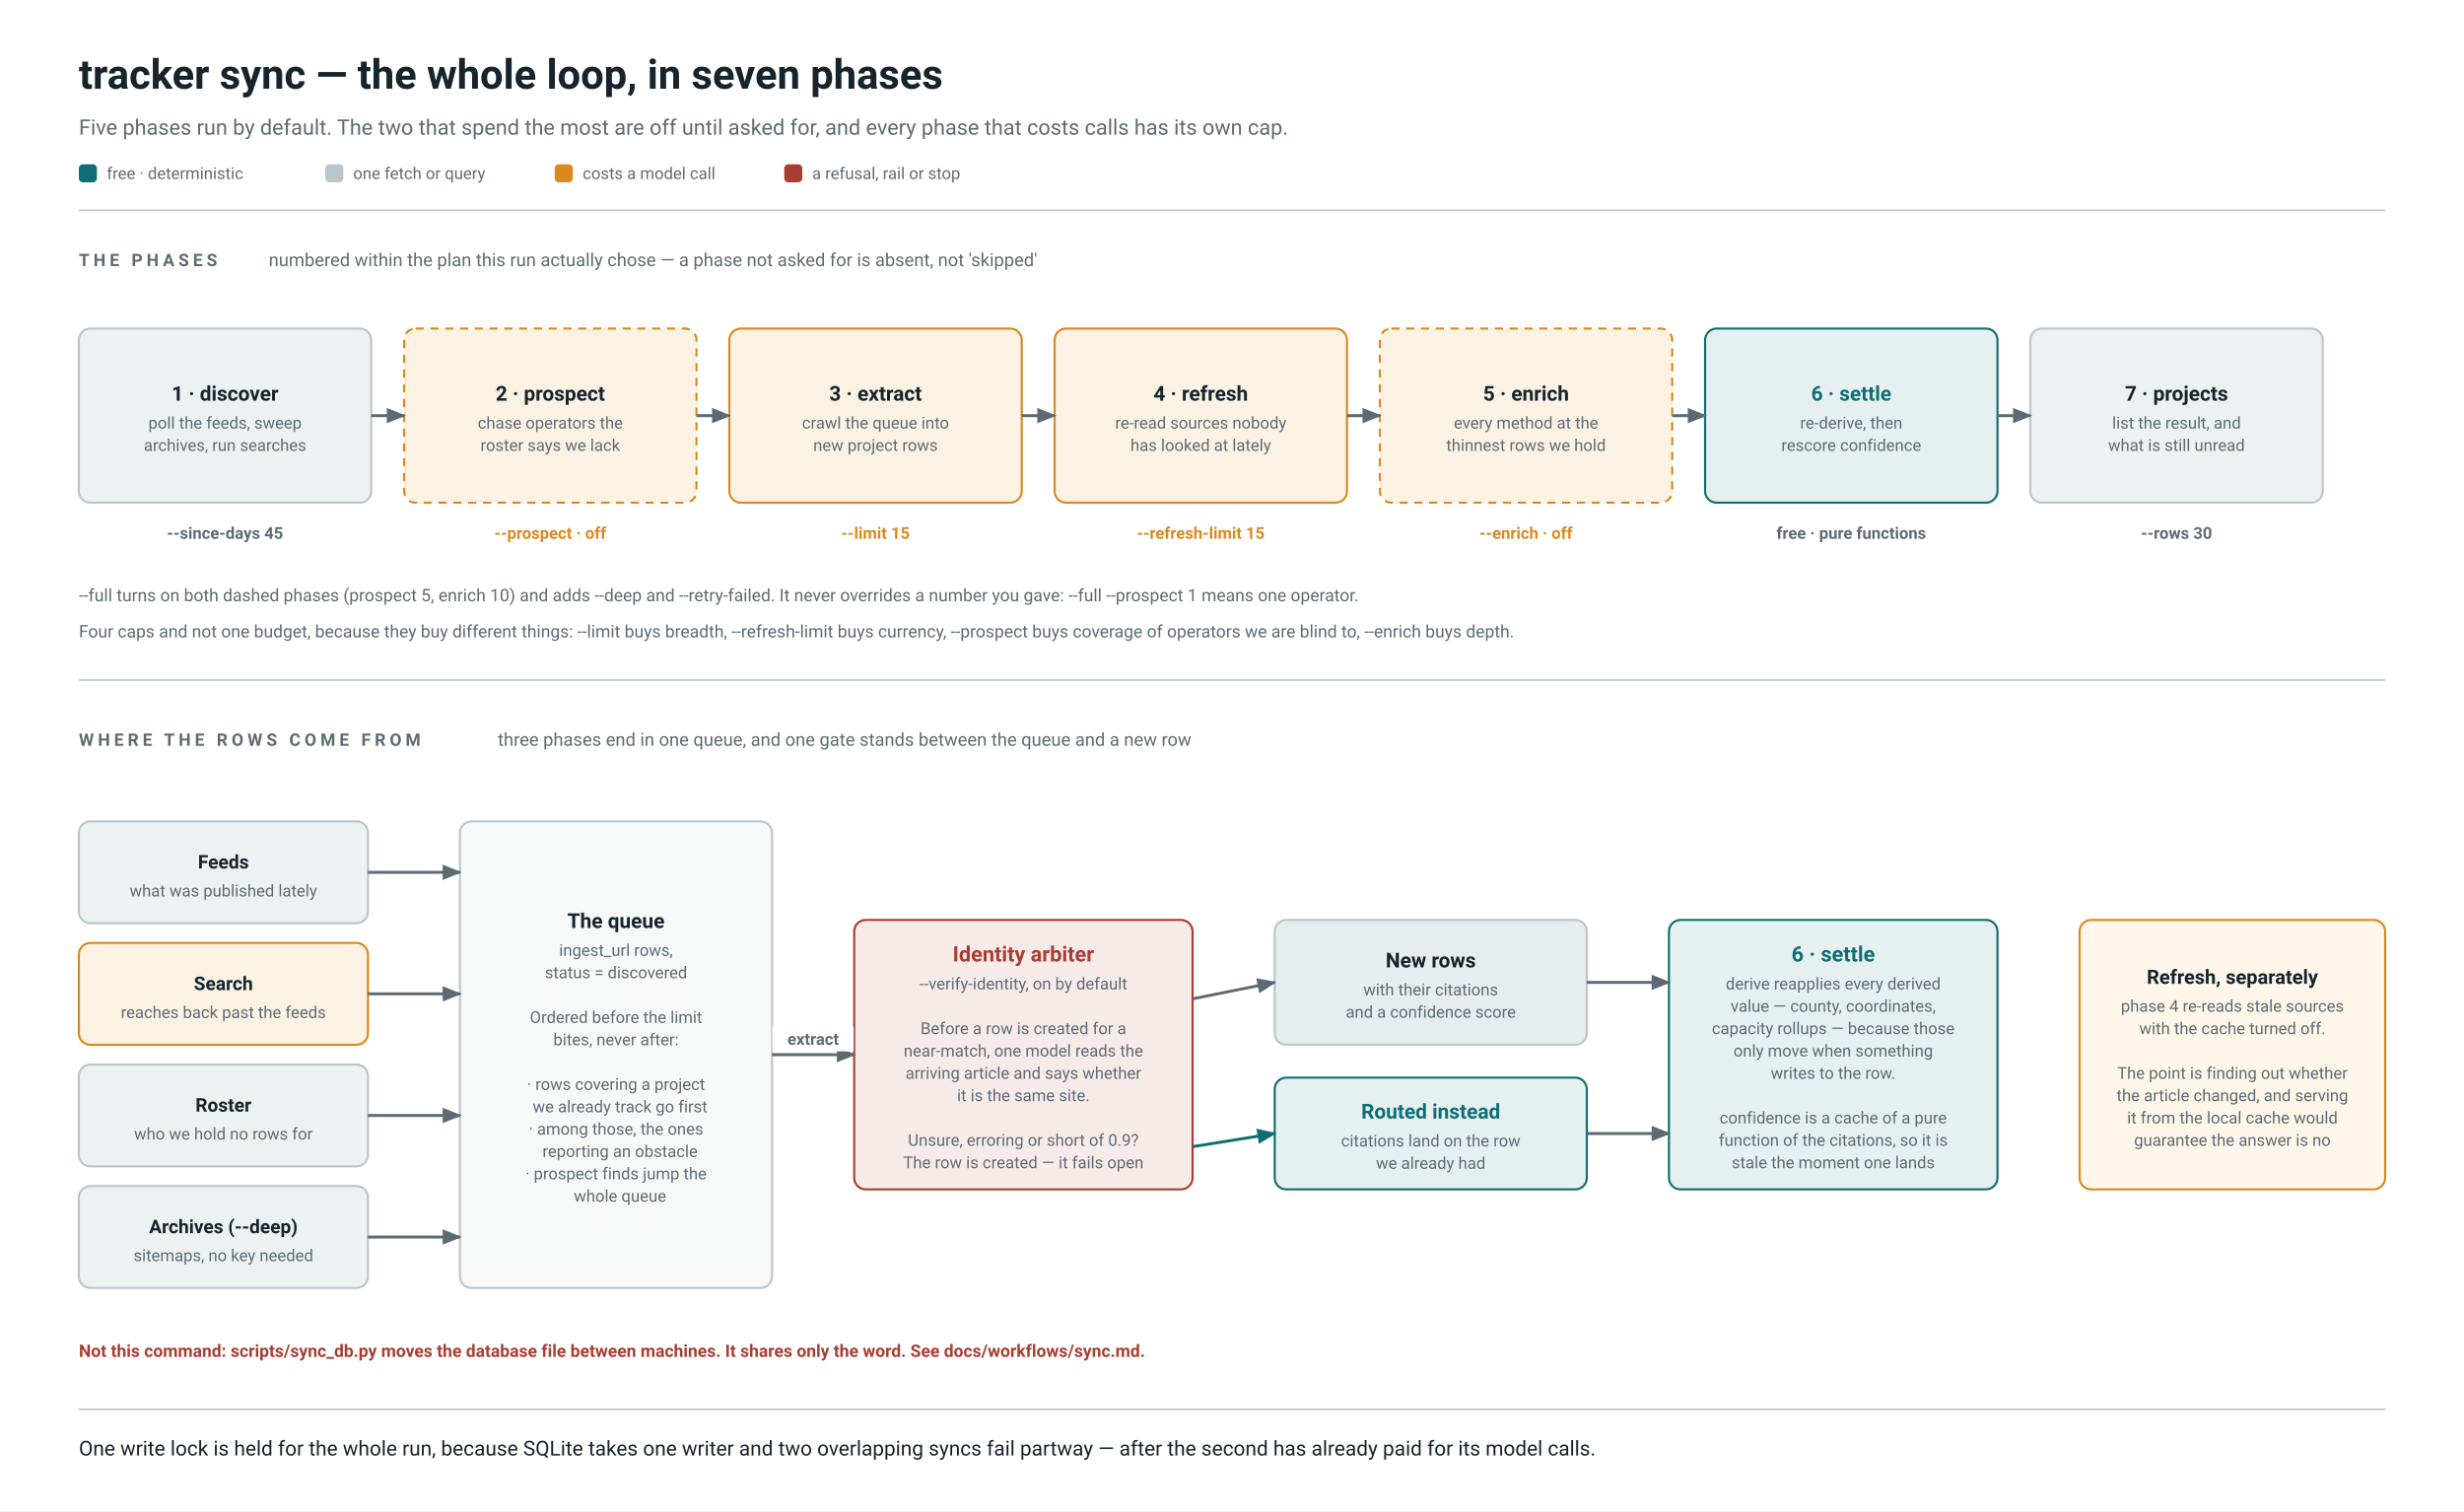
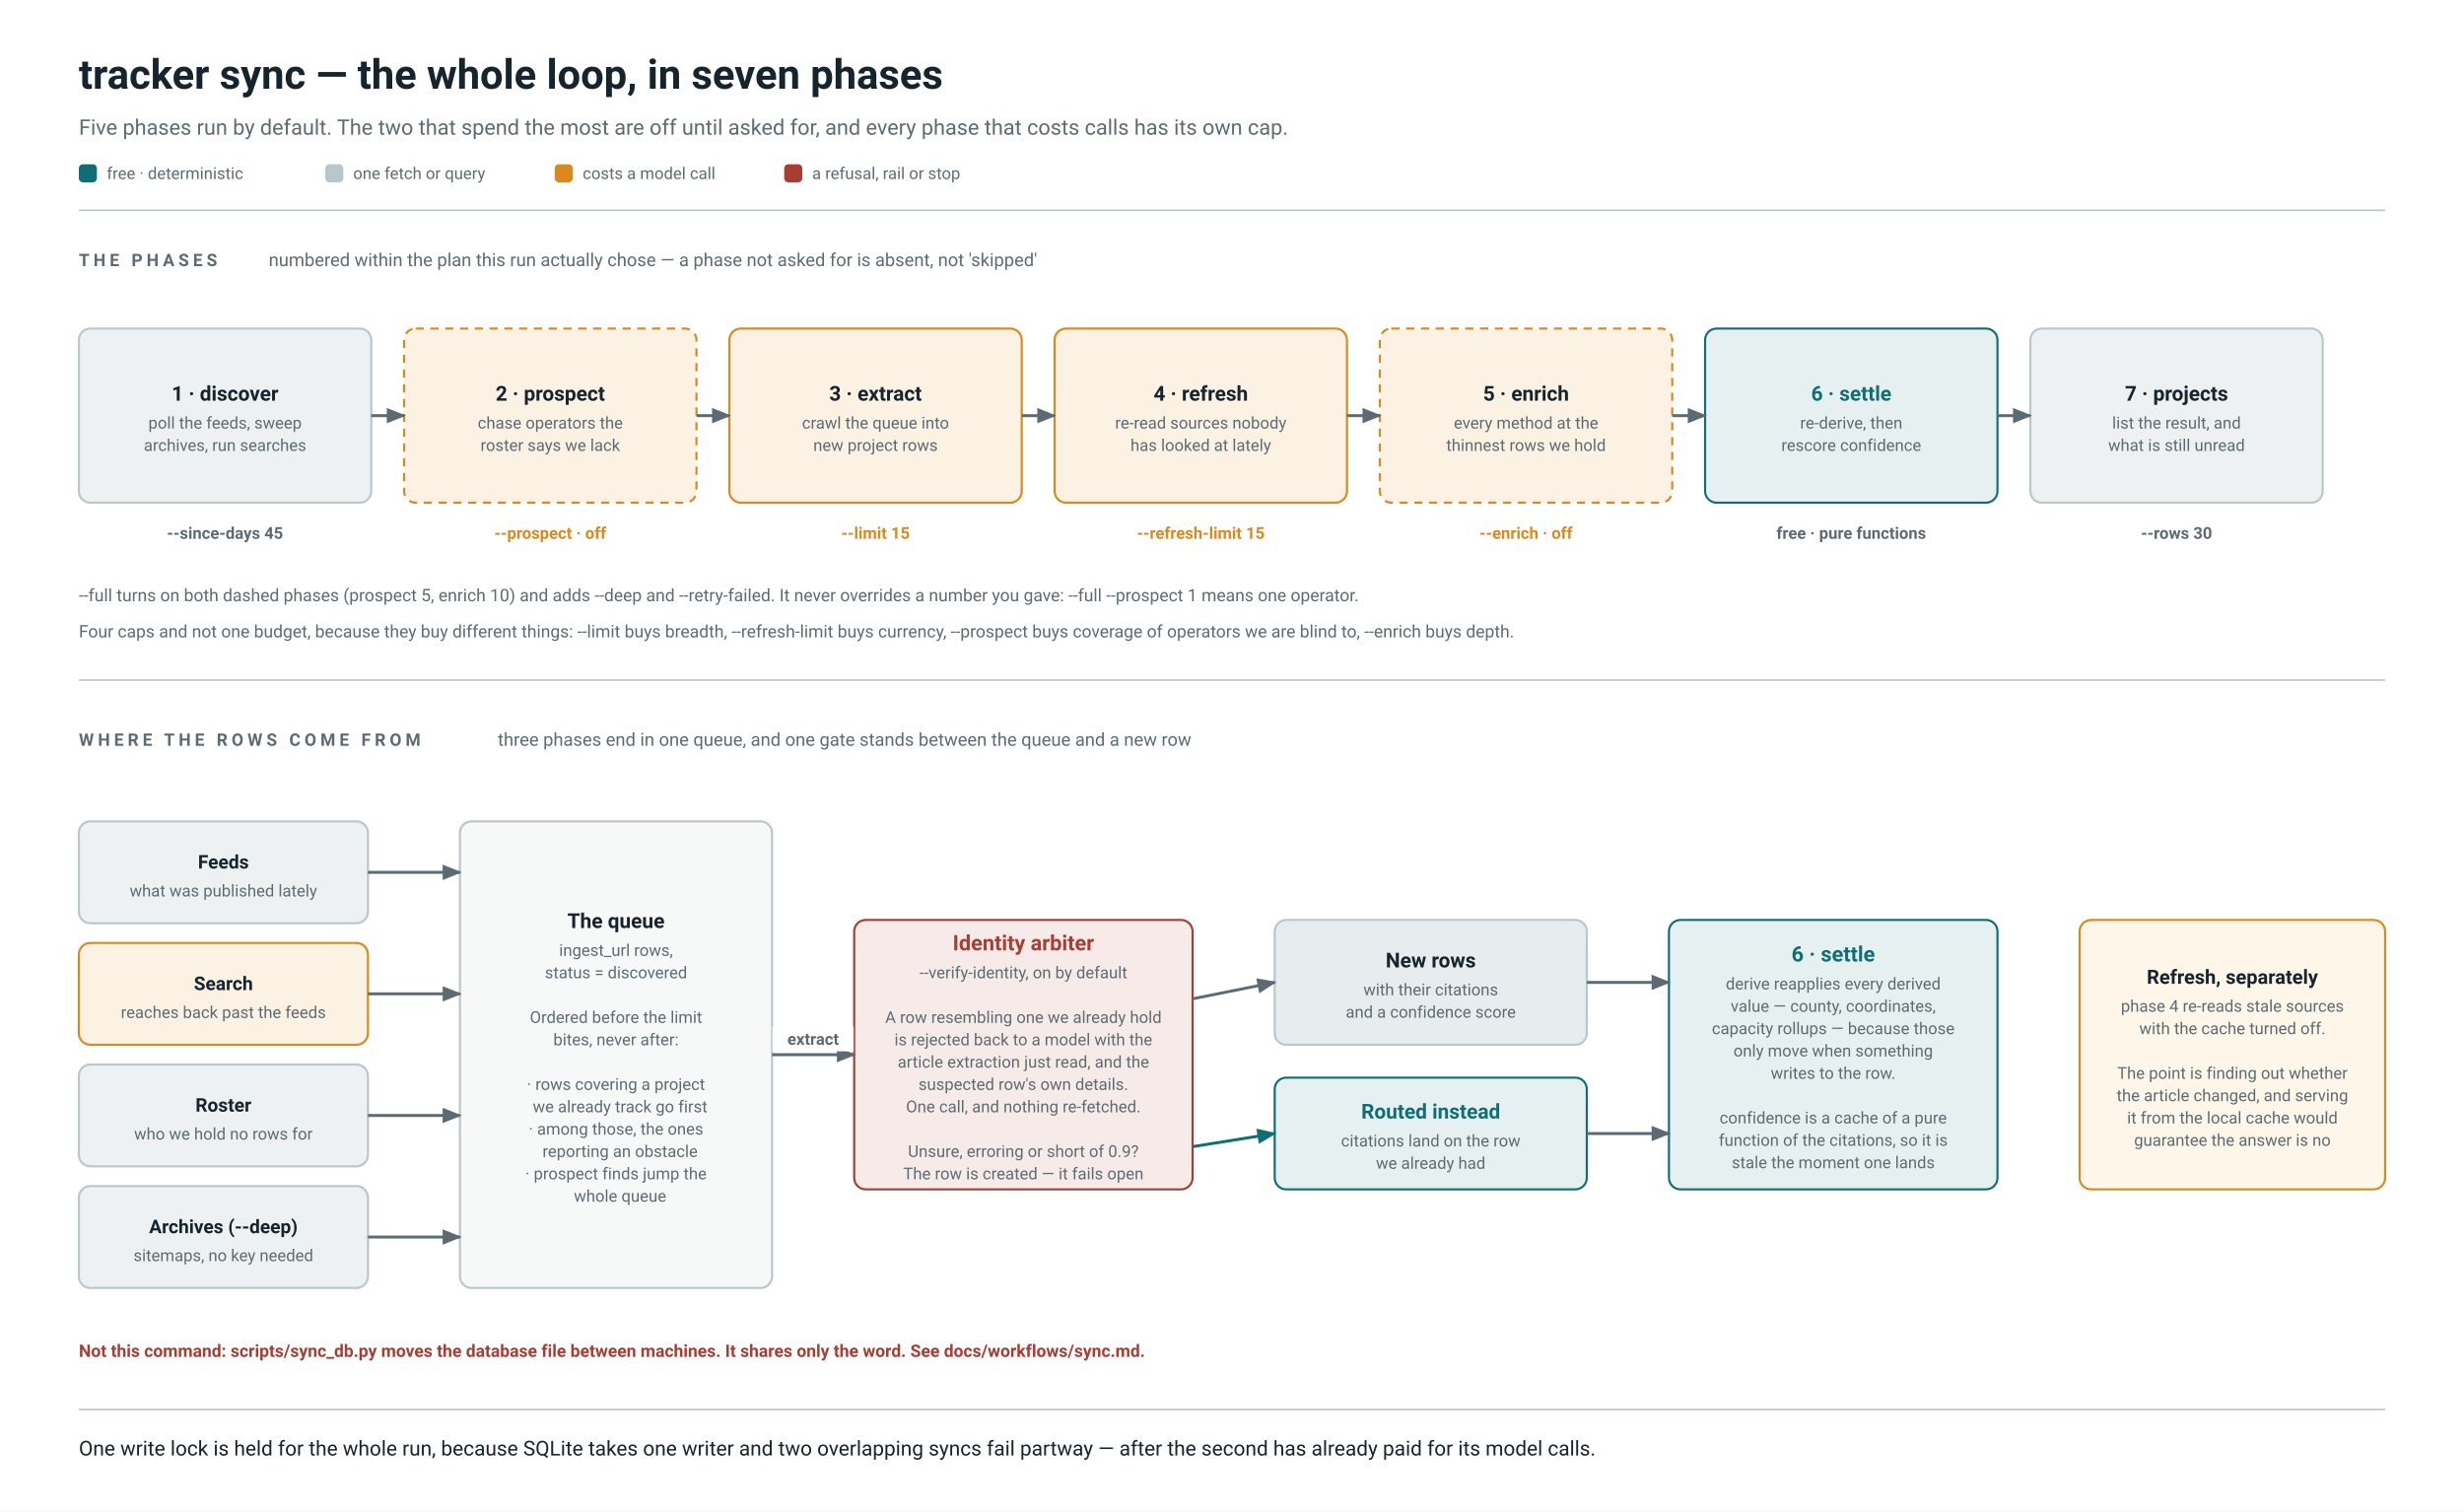
<svg xmlns="http://www.w3.org/2000/svg" width="1500" height="920" viewBox="0 0 1500 920" font-family="system-ui,-apple-system,'Segoe UI',Roboto,'Helvetica Neue','DejaVu Sans',Arial,sans-serif">
  <defs>
    <marker id="a0F6E75" viewBox="0 0 10 10" refX="9" refY="5" markerWidth="6.5" markerHeight="6.5" orient="auto-start-reverse">
      <path d="M 0 1 L 10 5 L 0 9 z" fill="#0F6E75" />
    </marker>
    <marker id="a5C6B73" viewBox="0 0 10 10" refX="9" refY="5" markerWidth="6.5" markerHeight="6.5" orient="auto-start-reverse">
      <path d="M 0 1 L 10 5 L 0 9 z" fill="#5C6B73" />
    </marker>
  </defs>
  <rect width="1500" height="920" fill="#FFFFFF" />
  <g font-family="system-ui,-apple-system,'Segoe UI',Roboto,'Helvetica Neue','DejaVu Sans',Arial,sans-serif" xml:space="preserve">
    <text x="48.0" y="54.0" font-size="25" fill="#16242E" text-anchor="start" font-weight="700">tracker sync — the whole loop, in seven phases</text>
    <text x="48.0" y="82.0" font-size="13" fill="#5C6B73" text-anchor="start">Five phases run by default. The two that spend the most are off until asked for, and every phase that costs calls has its own cap.</text>
    <rect x="48.0" y="100.0" width="11" height="11" rx="2.5" fill="#0F6E75" />
    <text x="65.0" y="109.0" font-size="10" fill="#5C6B73" text-anchor="start">free · deterministic</text>
    <rect x="198.0" y="100.0" width="11" height="11" rx="2.5" fill="#B9C6CC" />
    <text x="215.0" y="109.0" font-size="10" fill="#5C6B73" text-anchor="start">one fetch or query</text>
    <rect x="337.7" y="100.0" width="11" height="11" rx="2.5" fill="#D9891F" />
    <text x="354.7" y="109.0" font-size="10" fill="#5C6B73" text-anchor="start">costs a model call</text>
    <rect x="477.4" y="100.0" width="11" height="11" rx="2.5" fill="#A83E33" />
    <text x="494.4" y="109.0" font-size="10" fill="#5C6B73" text-anchor="start">a refusal, rail or stop</text>
    <line x1="48" y1="128" x2="1452" y2="128" stroke="#B9C6CC" stroke-width="1" />
    <text x="48.0" y="162.0" font-size="10.5" fill="#5C6B73" text-anchor="start" font-weight="700" letter-spacing="2.4">THE PHASES</text>
    <text x="163.6" y="162.0" font-size="11" fill="#5C6B73" text-anchor="start">numbered within the plan this run actually chose — a phase not asked for is absent, not 'skipped'</text>
    <rect x="48.0" y="200.0" width="178.0" height="106.0" rx="7" fill="#EDF1F2" stroke="#B9C6CC" stroke-width="1.3" />
    <text x="137.0" y="243.9" font-size="12.5" fill="#16242E" text-anchor="middle" font-weight="700">1 · discover</text>
    <text x="137.0" y="260.9" font-size="10" fill="#5C6B73" text-anchor="middle">poll the feeds, sweep</text>
    <text x="137.0" y="274.5" font-size="10" fill="#5C6B73" text-anchor="middle">archives, run searches</text>
    <text x="137.0" y="328.0" font-size="10" fill="#5C6B73" text-anchor="middle" font-weight="700">--since-days 45</text>
    <rect x="246.0" y="200.0" width="178.0" height="106.0" rx="7" fill="#FBF2E4" stroke="#D9891F" stroke-width="1.3" stroke-dasharray="5 4" />
    <text x="335.0" y="243.9" font-size="12.5" fill="#16242E" text-anchor="middle" font-weight="700">2 · prospect</text>
    <text x="335.0" y="260.9" font-size="10" fill="#5C6B73" text-anchor="middle">chase operators the</text>
    <text x="335.0" y="274.5" font-size="10" fill="#5C6B73" text-anchor="middle">roster says we lack</text>
    <text x="335.0" y="328.0" font-size="10" fill="#D9891F" text-anchor="middle" font-weight="700">--prospect · off</text>
    <rect x="444.0" y="200.0" width="178.0" height="106.0" rx="7" fill="#FBF2E4" stroke="#D9891F" stroke-width="1.3" />
    <text x="533.0" y="243.9" font-size="12.5" fill="#16242E" text-anchor="middle" font-weight="700">3 · extract</text>
    <text x="533.0" y="260.9" font-size="10" fill="#5C6B73" text-anchor="middle">crawl the queue into</text>
    <text x="533.0" y="274.5" font-size="10" fill="#5C6B73" text-anchor="middle">new project rows</text>
    <text x="533.0" y="328.0" font-size="10" fill="#D9891F" text-anchor="middle" font-weight="700">--limit 15</text>
    <rect x="642.0" y="200.0" width="178.0" height="106.0" rx="7" fill="#FBF2E4" stroke="#D9891F" stroke-width="1.3" />
    <text x="731.0" y="243.9" font-size="12.5" fill="#16242E" text-anchor="middle" font-weight="700">4 · refresh</text>
    <text x="731.0" y="260.9" font-size="10" fill="#5C6B73" text-anchor="middle">re-read sources nobody</text>
    <text x="731.0" y="274.5" font-size="10" fill="#5C6B73" text-anchor="middle">has looked at lately</text>
    <text x="731.0" y="328.0" font-size="10" fill="#D9891F" text-anchor="middle" font-weight="700">--refresh-limit 15</text>
    <rect x="840.0" y="200.0" width="178.0" height="106.0" rx="7" fill="#FBF2E4" stroke="#D9891F" stroke-width="1.3" stroke-dasharray="5 4" />
    <text x="929.0" y="243.9" font-size="12.5" fill="#16242E" text-anchor="middle" font-weight="700">5 · enrich</text>
    <text x="929.0" y="260.9" font-size="10" fill="#5C6B73" text-anchor="middle">every method at the</text>
    <text x="929.0" y="274.5" font-size="10" fill="#5C6B73" text-anchor="middle">thinnest rows we hold</text>
    <text x="929.0" y="328.0" font-size="10" fill="#D9891F" text-anchor="middle" font-weight="700">--enrich · off</text>
    <rect x="1038.0" y="200.0" width="178.0" height="106.0" rx="7" fill="#E7F0F0" stroke="#0F6E75" stroke-width="1.3" />
    <text x="1127.0" y="243.9" font-size="12.5" fill="#0F6E75" text-anchor="middle" font-weight="700">6 · settle</text>
    <text x="1127.0" y="260.9" font-size="10" fill="#5C6B73" text-anchor="middle">re-derive, then</text>
    <text x="1127.0" y="274.5" font-size="10" fill="#5C6B73" text-anchor="middle">rescore confidence</text>
    <text x="1127.0" y="328.0" font-size="10" fill="#5C6B73" text-anchor="middle" font-weight="700">free · pure functions</text>
    <rect x="1236.0" y="200.0" width="178.0" height="106.0" rx="7" fill="#EDF1F2" stroke="#B9C6CC" stroke-width="1.3" />
    <text x="1325.0" y="243.9" font-size="12.5" fill="#16242E" text-anchor="middle" font-weight="700">7 · projects</text>
    <text x="1325.0" y="260.9" font-size="10" fill="#5C6B73" text-anchor="middle">list the result, and</text>
    <text x="1325.0" y="274.5" font-size="10" fill="#5C6B73" text-anchor="middle">what is still unread</text>
    <text x="1325.0" y="328.0" font-size="10" fill="#5C6B73" text-anchor="middle" font-weight="700">--rows 30</text>
    <polyline points="226.0,253.0 246.0,253.0" fill="none" stroke="#5C6B73" stroke-width="1.8" stroke-linejoin="round" marker-end="url(#a5C6B73)" />
    <polyline points="424.0,253.0 444.0,253.0" fill="none" stroke="#5C6B73" stroke-width="1.8" stroke-linejoin="round" marker-end="url(#a5C6B73)" />
    <polyline points="622.0,253.0 642.0,253.0" fill="none" stroke="#5C6B73" stroke-width="1.8" stroke-linejoin="round" marker-end="url(#a5C6B73)" />
    <polyline points="820.0,253.0 840.0,253.0" fill="none" stroke="#5C6B73" stroke-width="1.8" stroke-linejoin="round" marker-end="url(#a5C6B73)" />
    <polyline points="1018.0,253.0 1038.0,253.0" fill="none" stroke="#5C6B73" stroke-width="1.8" stroke-linejoin="round" marker-end="url(#a5C6B73)" />
    <polyline points="1216.0,253.0 1236.0,253.0" fill="none" stroke="#5C6B73" stroke-width="1.8" stroke-linejoin="round" marker-end="url(#a5C6B73)" />
    <text x="48.0" y="366.0" font-size="10.5" fill="#5C6B73" text-anchor="start">--full turns on both dashed phases (prospect 5, enrich 10) and adds --deep and --retry-failed. It never overrides a number you gave: --full --prospect 1 means one operator.</text>
    <text x="48.0" y="388.0" font-size="10.5" fill="#5C6B73" text-anchor="start">Four caps and not one budget, because they buy different things: --limit buys breadth, --refresh-limit buys currency, --prospect buys coverage of operators we are blind to, --enrich buys depth.</text>
    <line x1="48" y1="414" x2="1452" y2="414" stroke="#B9C6CC" stroke-width="1" />
    <text x="48.0" y="454.0" font-size="10.5" fill="#5C6B73" text-anchor="start" font-weight="700" letter-spacing="2.4">WHERE THE ROWS COME FROM</text>
    <text x="303.0" y="454.0" font-size="11" fill="#5C6B73" text-anchor="start">three phases end in one queue, and one gate stands between the queue and a new row</text>
    <rect x="48.0" y="500.0" width="176.0" height="62.0" rx="7" fill="#EDF1F2" stroke="#B9C6CC" stroke-width="1.3" />
    <text x="136.0" y="528.7" font-size="11.5" fill="#16242E" text-anchor="middle" font-weight="700">Feeds</text>
    <text x="136.0" y="545.7" font-size="10" fill="#5C6B73" text-anchor="middle">what was published lately</text>
    <rect x="48.0" y="574.0" width="176.0" height="62.0" rx="7" fill="#FBF2E4" stroke="#D9891F" stroke-width="1.3" />
    <text x="136.0" y="602.7" font-size="11.5" fill="#16242E" text-anchor="middle" font-weight="700">Search</text>
    <text x="136.0" y="619.7" font-size="10" fill="#5C6B73" text-anchor="middle">reaches back past the feeds</text>
    <rect x="48.0" y="648.0" width="176.0" height="62.0" rx="7" fill="#EDF1F2" stroke="#B9C6CC" stroke-width="1.3" />
    <text x="136.0" y="676.7" font-size="11.5" fill="#16242E" text-anchor="middle" font-weight="700">Roster</text>
    <text x="136.0" y="693.7" font-size="10" fill="#5C6B73" text-anchor="middle">who we hold no rows for</text>
    <rect x="48.0" y="722.0" width="176.0" height="62.0" rx="7" fill="#EDF1F2" stroke="#B9C6CC" stroke-width="1.3" />
    <text x="136.0" y="750.7" font-size="11.5" fill="#16242E" text-anchor="middle" font-weight="700">Archives (--deep)</text>
    <text x="136.0" y="767.7" font-size="10" fill="#5C6B73" text-anchor="middle">sitemaps, no key needed</text>
    <rect x="280.0" y="500.0" width="190.0" height="284.0" rx="7" fill="#F7F9F9" stroke="#B9C6CC" stroke-width="1.3" />
    <text x="375.0" y="564.9" font-size="12.5" fill="#16242E" text-anchor="middle" font-weight="700">The queue</text>
    <text x="375.0" y="581.9" font-size="10" fill="#5C6B73" text-anchor="middle">ingest_url rows,</text>
    <text x="375.0" y="595.5" font-size="10" fill="#5C6B73" text-anchor="middle">status = discovered</text>
    <text x="375.0" y="609.1" font-size="10" fill="#5C6B73" text-anchor="middle" />
    <text x="375.0" y="622.7" font-size="10" fill="#5C6B73" text-anchor="middle">Ordered before the limit</text>
    <text x="375.0" y="636.3" font-size="10" fill="#5C6B73" text-anchor="middle">bites, never after:</text>
    <text x="375.0" y="649.9" font-size="10" fill="#5C6B73" text-anchor="middle" />
    <text x="375.0" y="663.5" font-size="10" fill="#5C6B73" text-anchor="middle">· rows covering a project</text>
    <text x="375.0" y="677.1" font-size="10" fill="#5C6B73" text-anchor="middle">  we already track go first</text>
    <text x="375.0" y="690.7" font-size="10" fill="#5C6B73" text-anchor="middle">· among those, the ones</text>
    <text x="375.0" y="704.3" font-size="10" fill="#5C6B73" text-anchor="middle">  reporting an obstacle</text>
    <text x="375.0" y="717.9" font-size="10" fill="#5C6B73" text-anchor="middle">· prospect finds jump the</text>
    <text x="375.0" y="731.5" font-size="10" fill="#5C6B73" text-anchor="middle">  whole queue</text>
    <polyline points="224.0,531.0 280.0,531.0" fill="none" stroke="#5C6B73" stroke-width="1.8" stroke-linejoin="round" marker-end="url(#a5C6B73)" />
    <polyline points="224.0,605.0 280.0,605.0" fill="none" stroke="#5C6B73" stroke-width="1.8" stroke-linejoin="round" marker-end="url(#a5C6B73)" />
    <polyline points="224.0,679.0 280.0,679.0" fill="none" stroke="#5C6B73" stroke-width="1.8" stroke-linejoin="round" marker-end="url(#a5C6B73)" />
    <polyline points="224.0,753.0 280.0,753.0" fill="none" stroke="#5C6B73" stroke-width="1.8" stroke-linejoin="round" marker-end="url(#a5C6B73)" />
    <rect x="520.0" y="560.0" width="206.0" height="164.0" rx="7" fill="#F7EBE9" stroke="#A83E33" stroke-width="1.3" />
-     <text x="623.0" y="585.3" font-size="13" fill="#A83E33" text-anchor="middle" font-weight="700">Identity arbiter</text>
-     <text x="623.0" y="602.3" font-size="10" fill="#5C6B73" text-anchor="middle">--verify-identity, on by default</text>
-     <text x="623.0" y="615.9" font-size="10" fill="#5C6B73" text-anchor="middle" />
-     <text x="623.0" y="629.5" font-size="10" fill="#5C6B73" text-anchor="middle">Before a row is created for a</text>
-     <text x="623.0" y="643.1" font-size="10" fill="#5C6B73" text-anchor="middle">near-match, one model reads the</text>
-     <text x="623.0" y="656.7" font-size="10" fill="#5C6B73" text-anchor="middle">arriving article and says whether</text>
-     <text x="623.0" y="670.3" font-size="10" fill="#5C6B73" text-anchor="middle">it is the same site.</text>
-     <text x="623.0" y="683.9" font-size="10" fill="#5C6B73" text-anchor="middle" />
-     <text x="623.0" y="697.5" font-size="10" fill="#5C6B73" text-anchor="middle">Unsure, erroring or short of 0.9?</text>
-     <text x="623.0" y="711.1" font-size="10" fill="#5C6B73" text-anchor="middle">The row is created — it fails open</text>
+     <text x="623.0" y="578.5" font-size="13" fill="#A83E33" text-anchor="middle" font-weight="700">Identity arbiter</text>
+     <text x="623.0" y="595.5" font-size="10" fill="#5C6B73" text-anchor="middle">--verify-identity, on by default</text>
+     <text x="623.0" y="609.1" font-size="10" fill="#5C6B73" text-anchor="middle" />
+     <text x="623.0" y="622.7" font-size="10" fill="#5C6B73" text-anchor="middle">A row resembling one we already hold</text>
+     <text x="623.0" y="636.3" font-size="10" fill="#5C6B73" text-anchor="middle">is rejected back to a model with the</text>
+     <text x="623.0" y="649.9" font-size="10" fill="#5C6B73" text-anchor="middle">article extraction just read, and the</text>
+     <text x="623.0" y="663.5" font-size="10" fill="#5C6B73" text-anchor="middle">suspected row's own details.</text>
+     <text x="623.0" y="677.1" font-size="10" fill="#5C6B73" text-anchor="middle">One call, and nothing re-fetched.</text>
+     <text x="623.0" y="690.7" font-size="10" fill="#5C6B73" text-anchor="middle" />
+     <text x="623.0" y="704.3" font-size="10" fill="#5C6B73" text-anchor="middle">Unsure, erroring or short of 0.9?</text>
+     <text x="623.0" y="717.9" font-size="10" fill="#5C6B73" text-anchor="middle">The row is created — it fails open</text>
    <polyline points="470.0,642.0 520.0,642.0" fill="none" stroke="#5C6B73" stroke-width="1.8" stroke-linejoin="round" marker-end="url(#a5C6B73)" />
    <rect x="470.2" y="625.0" width="49.5" height="15" fill="#FFFFFF" opacity="0.94" />
    <text x="495.0" y="636.0" font-size="10" fill="#5C6B73" text-anchor="middle" font-weight="700">extract</text>
    <rect x="776.0" y="560.0" width="190.0" height="76.0" rx="7" fill="#E7EDEE" stroke="#B9C6CC" stroke-width="1.3" />
    <text x="871.0" y="588.9" font-size="12.5" fill="#16242E" text-anchor="middle" font-weight="700">New rows</text>
    <text x="871.0" y="605.9" font-size="10" fill="#5C6B73" text-anchor="middle">with their citations</text>
    <text x="871.0" y="619.5" font-size="10" fill="#5C6B73" text-anchor="middle">and a confidence score</text>
    <rect x="776.0" y="656.0" width="190.0" height="68.0" rx="7" fill="#E7F0F0" stroke="#0F6E75" stroke-width="1.3" />
    <text x="871.0" y="680.9" font-size="12.5" fill="#0F6E75" text-anchor="middle" font-weight="700">Routed instead</text>
    <text x="871.0" y="697.9" font-size="10" fill="#5C6B73" text-anchor="middle">citations land on the row</text>
    <text x="871.0" y="711.5" font-size="10" fill="#5C6B73" text-anchor="middle">we already had</text>
    <polyline points="726.0,608.0 776.0,598.0" fill="none" stroke="#5C6B73" stroke-width="1.8" stroke-linejoin="round" marker-end="url(#a5C6B73)" />
    <polyline points="726.0,698.0 776.0,690.0" fill="none" stroke="#0F6E75" stroke-width="1.8" stroke-linejoin="round" marker-end="url(#a0F6E75)" />
    <rect x="1016.0" y="560.0" width="200.0" height="164.0" rx="7" fill="#E7F0F0" stroke="#0F6E75" stroke-width="1.3" />
    <text x="1116.0" y="585.3" font-size="13" fill="#0F6E75" text-anchor="middle" font-weight="700">6 · settle</text>
    <text x="1116.0" y="602.3" font-size="10" fill="#5C6B73" text-anchor="middle">derive reapplies every derived</text>
    <text x="1116.0" y="615.9" font-size="10" fill="#5C6B73" text-anchor="middle">value — county, coordinates,</text>
    <text x="1116.0" y="629.5" font-size="10" fill="#5C6B73" text-anchor="middle">capacity rollups — because those</text>
    <text x="1116.0" y="643.1" font-size="10" fill="#5C6B73" text-anchor="middle">only move when something</text>
    <text x="1116.0" y="656.7" font-size="10" fill="#5C6B73" text-anchor="middle">writes to the row.</text>
    <text x="1116.0" y="670.3" font-size="10" fill="#5C6B73" text-anchor="middle" />
    <text x="1116.0" y="683.9" font-size="10" fill="#5C6B73" text-anchor="middle">confidence is a cache of a pure</text>
    <text x="1116.0" y="697.5" font-size="10" fill="#5C6B73" text-anchor="middle">function of the citations, so it is</text>
    <text x="1116.0" y="711.1" font-size="10" fill="#5C6B73" text-anchor="middle">stale the moment one lands</text>
    <polyline points="966.0,598.0 1016.0,598.0" fill="none" stroke="#5C6B73" stroke-width="1.8" stroke-linejoin="round" marker-end="url(#a5C6B73)" />
    <polyline points="966.0,690.0 1016.0,690.0" fill="none" stroke="#5C6B73" stroke-width="1.8" stroke-linejoin="round" marker-end="url(#a5C6B73)" />
    <rect x="1266.0" y="560.0" width="186.0" height="164.0" rx="7" fill="#FDF6E9" stroke="#D9891F" stroke-width="1.3" />
    <text x="1359.0" y="598.9" font-size="12" fill="#16242E" text-anchor="middle" font-weight="700">Refresh, separately</text>
    <text x="1359.0" y="615.9" font-size="10" fill="#5C6B73" text-anchor="middle">phase 4 re-reads stale sources</text>
    <text x="1359.0" y="629.5" font-size="10" fill="#5C6B73" text-anchor="middle">with the cache turned off.</text>
    <text x="1359.0" y="643.1" font-size="10" fill="#5C6B73" text-anchor="middle" />
    <text x="1359.0" y="656.7" font-size="10" fill="#5C6B73" text-anchor="middle">The point is finding out whether</text>
    <text x="1359.0" y="670.3" font-size="10" fill="#5C6B73" text-anchor="middle">the article changed, and serving</text>
    <text x="1359.0" y="683.9" font-size="10" fill="#5C6B73" text-anchor="middle">it from the local cache would</text>
    <text x="1359.0" y="697.5" font-size="10" fill="#5C6B73" text-anchor="middle">guarantee the answer is no</text>
    <text x="48.0" y="826.0" font-size="10.5" fill="#A83E33" text-anchor="start" font-weight="700">Not this command: scripts/sync_db.py moves the database file between machines. It shares only the word. See docs/workflows/sync.md.</text>
    <line x1="48" y1="858" x2="1452" y2="858" stroke="#B9C6CC" stroke-width="1" />
    <text x="48.0" y="886.0" font-size="12.5" fill="#16242E" text-anchor="start">One write lock is held for the whole run, because SQLite takes one writer and two overlapping syncs fail partway — after the second has already paid for its model calls.</text>
  </g>
</svg>
